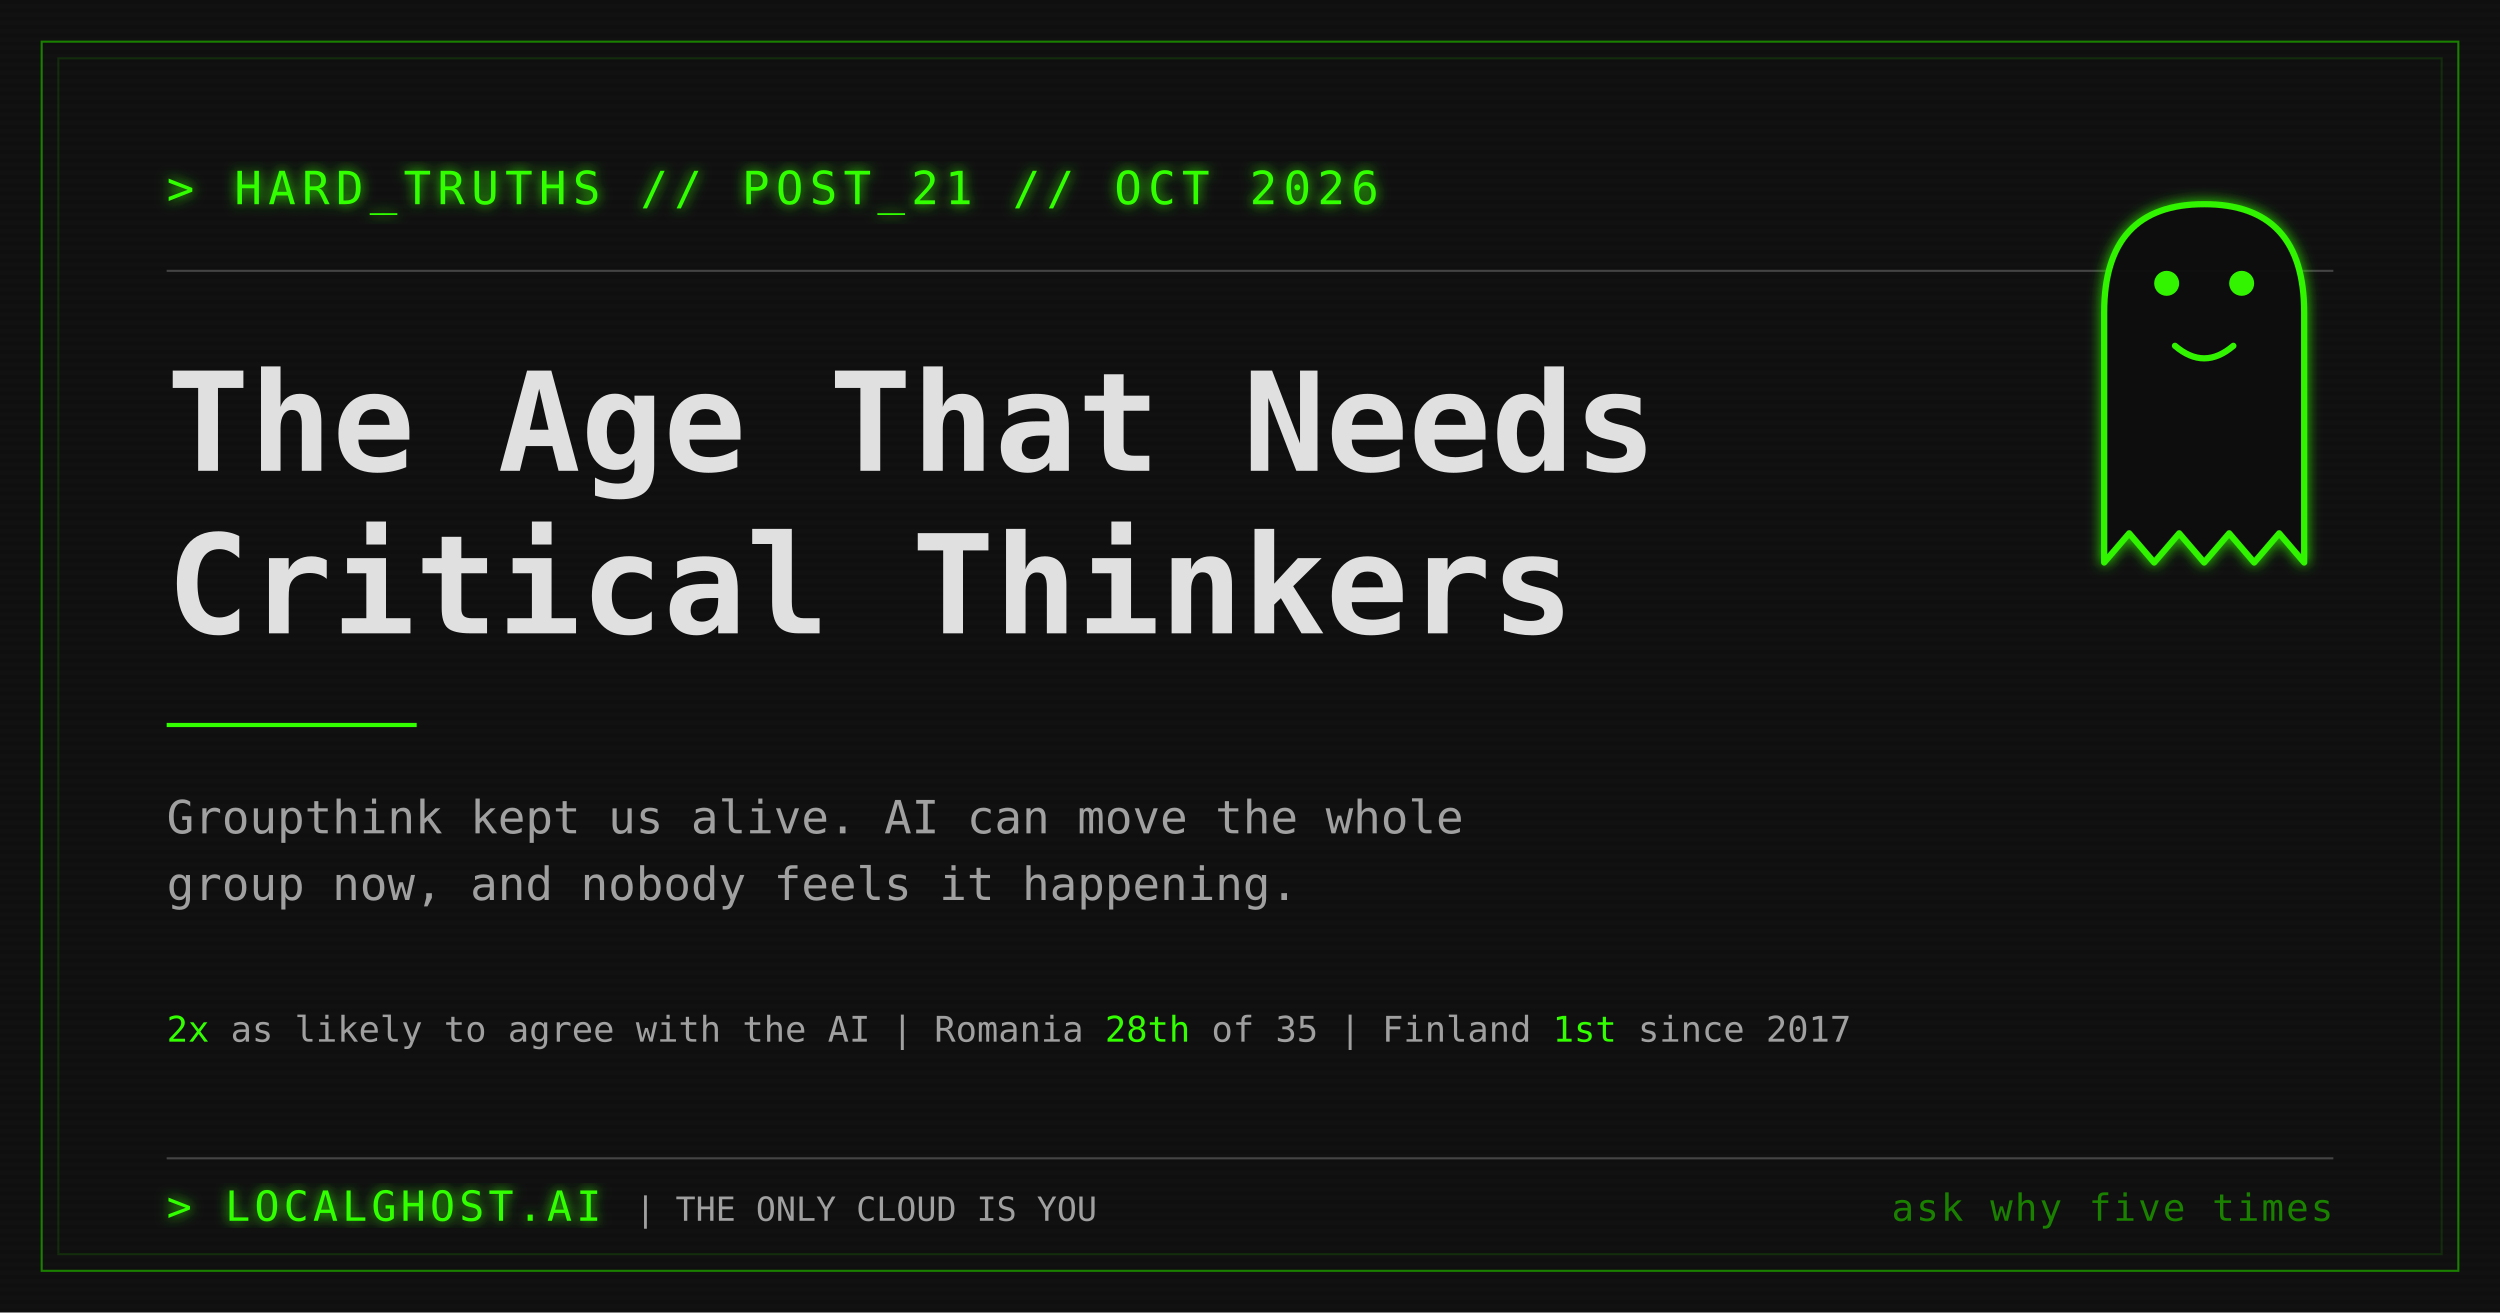
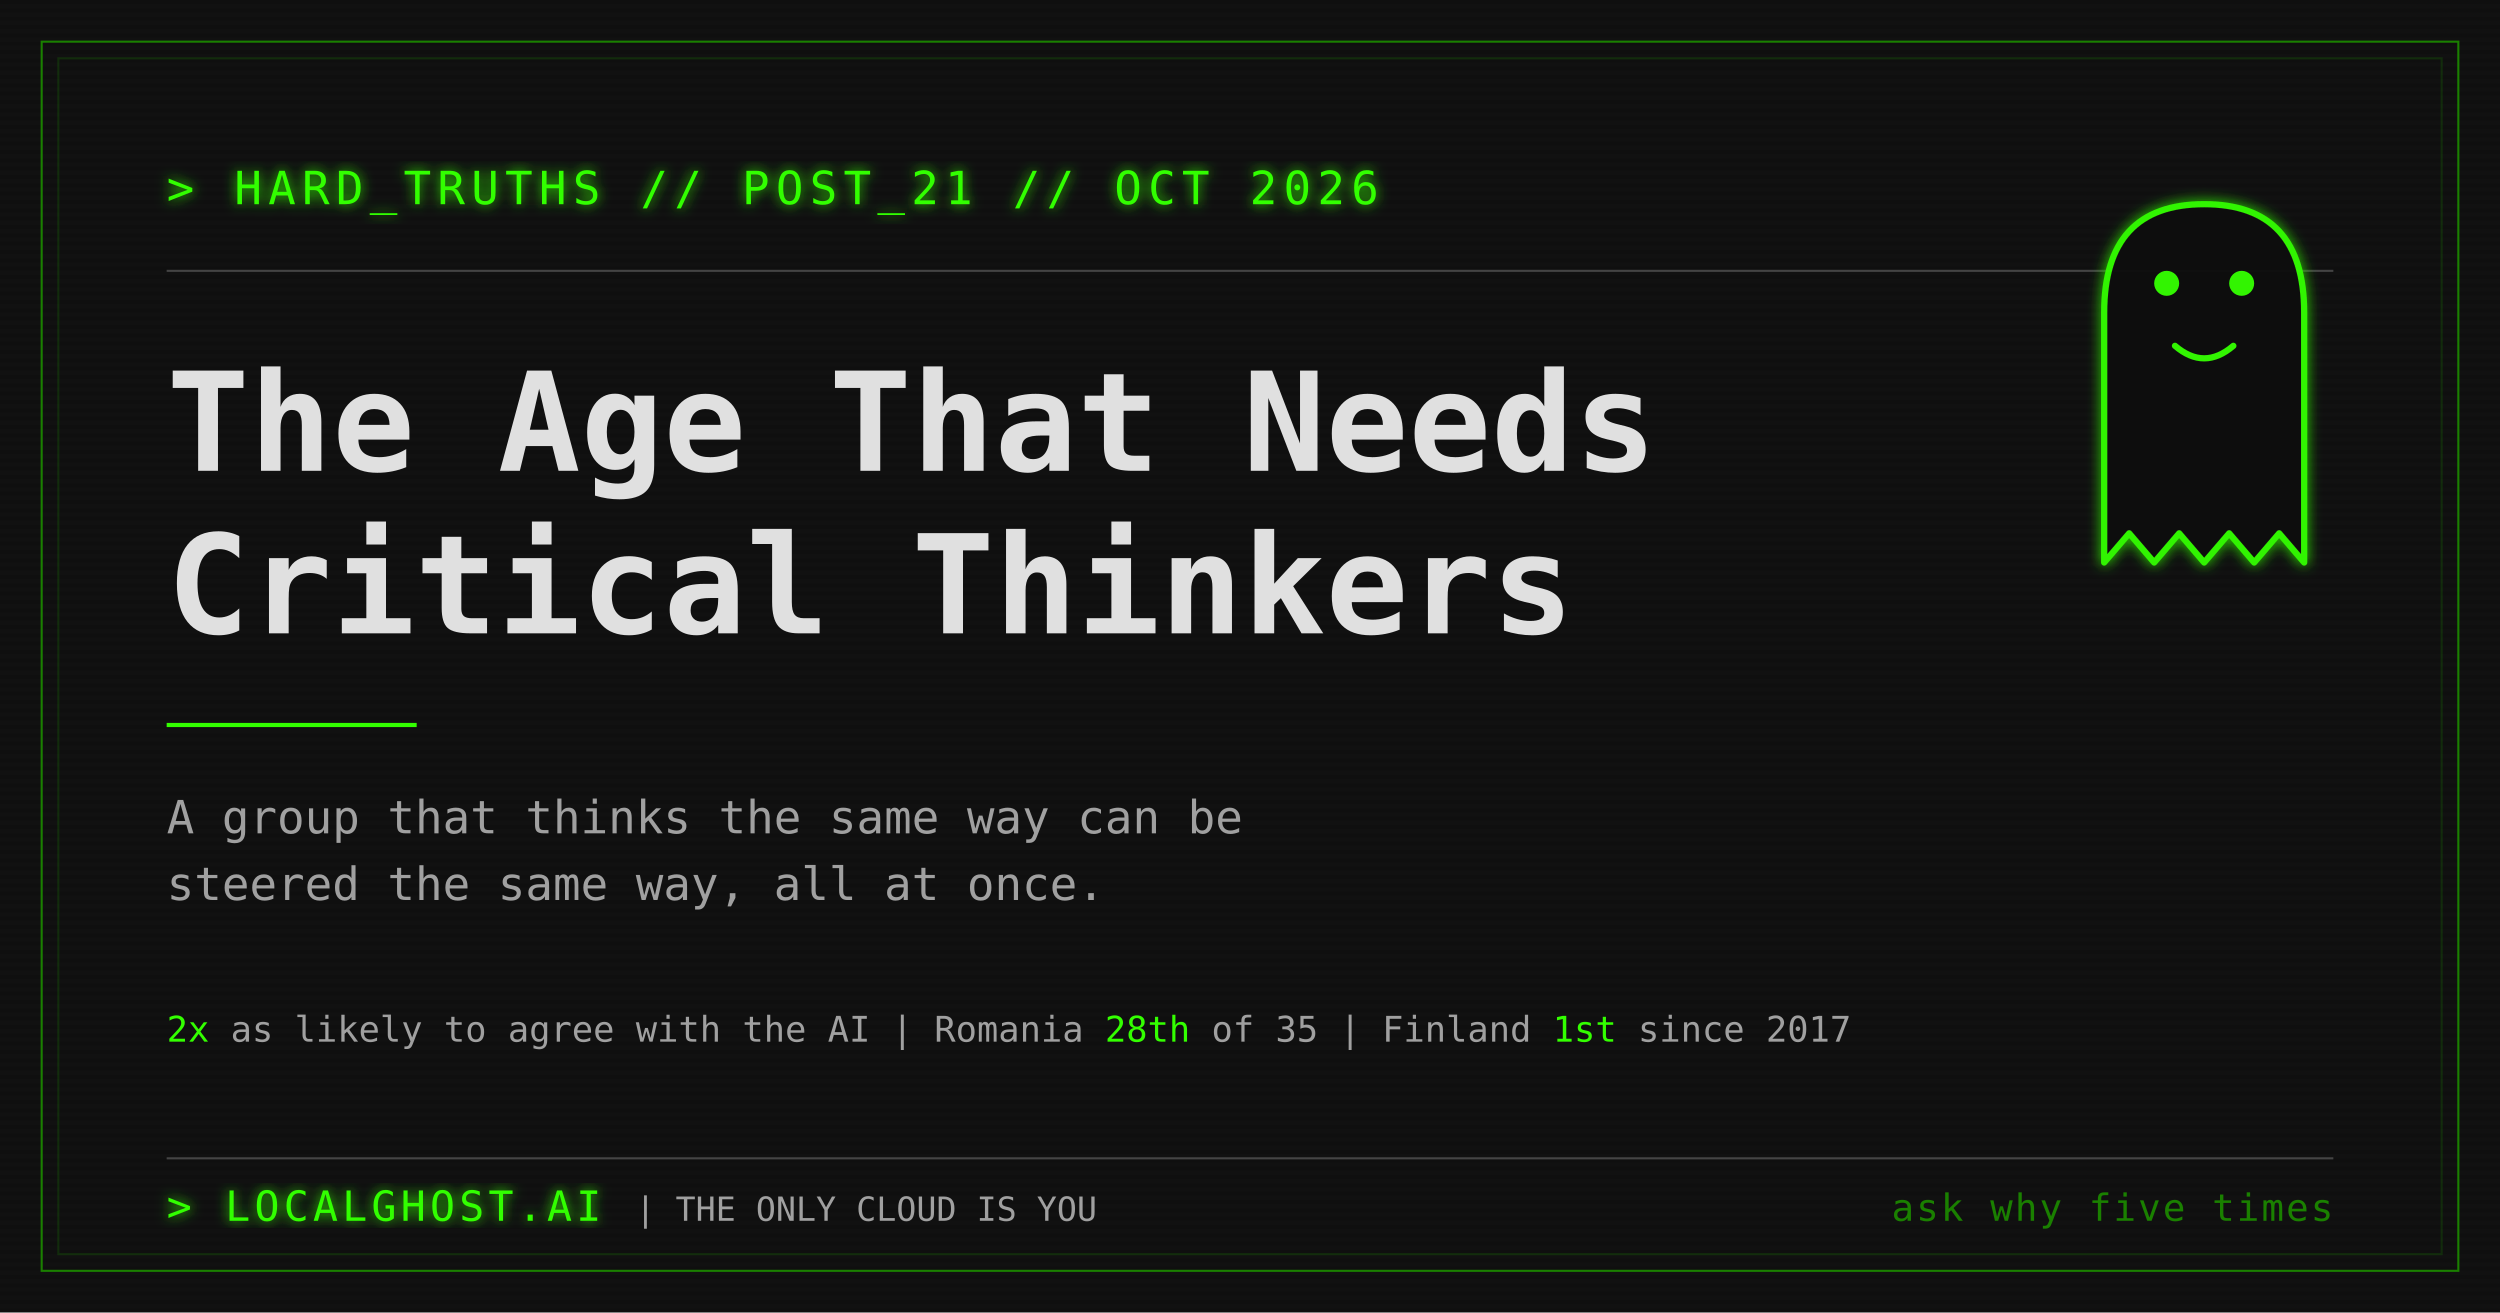
<svg xmlns="http://www.w3.org/2000/svg" width="1200" height="630" viewBox="0 0 1200 630" role="img">
  <defs>
    <pattern id="scanlines" x="0" y="0" width="4" height="4" patternUnits="userSpaceOnUse">
      <rect x="0" y="0" width="4" height="2" fill="#000000" fill-opacity="0.10" />
      <rect x="0" y="2" width="4" height="2" fill="#000000" fill-opacity="0.00" />
    </pattern>
    <filter id="glow" x="-20%" y="-20%" width="140%" height="140%">
      <feGaussianBlur stdDeviation="3" result="blur" />
      <feMerge>
        <feMergeNode in="blur" />
        <feMergeNode in="SourceGraphic" />
      </feMerge>
    </filter>
  </defs>
  <style>
.mono { font-family: 'JetBrains Mono', 'Fira Code', 'SF Mono', 'Menlo', 'Consolas', 'DejaVu Sans Mono', 'Liberation Mono', 'Courier New', monospace; }
.green { fill: #33FF00; }
.dim { fill: #1a8000; }
.text { fill: #E0E0E0; }
.text-dim { fill: #a0a0a0; }
.border { stroke: #1a8000; fill: none; }
.divider { stroke: #444444; fill: none; }
</style>
  <rect x="0" y="0" width="1200" height="630" fill="#111111" />
  <rect x="0" y="0" width="1200" height="630" fill="url(#scanlines)" />
  <rect x="20" y="20" width="1160" height="590" class="border" stroke-width="1" />
  <rect x="28" y="28" width="1144" height="574" stroke="#1a8000" stroke-opacity="0.25" fill="none" stroke-width="1" />
  <text x="80" y="98" class="mono green" font-size="22" font-weight="500" letter-spacing="3" filter="url(#glow)">&gt; HARD_TRUTHS // POST_21 // OCT 2026</text>
  <line x1="80" y1="130" x2="1120" y2="130" class="divider" stroke-width="1" />
  <text x="80" y="226" class="mono text" font-size="66" font-weight="700">The Age That Needs</text>
  <text x="80" y="304" class="mono text" font-size="66" font-weight="700">Critical Thinkers</text>
  <line x1="80" y1="348" x2="200" y2="348" stroke="#33FF00" stroke-width="2" />
-   <text x="80" y="400" class="mono text-dim" font-size="22" font-weight="400">Groupthink kept us alive. AI can move the whole</text>
-   <text x="80" y="432" class="mono text-dim" font-size="22" font-weight="400">group now, and nobody feels it happening.</text>
+   <text x="80" y="400" class="mono text-dim" font-size="22" font-weight="400">A group that thinks the same way can be</text>
+   <text x="80" y="432" class="mono text-dim" font-size="22" font-weight="400">steered the same way, all at once.</text>
  <g class="mono" font-size="17" fill="#a0a0a0">
    <text x="80" y="500">
      <tspan fill="#33ff00">2x</tspan> as likely to agree with the AI  |  Romania <tspan fill="#33ff00">28th</tspan> of 35  |  Finland <tspan fill="#33ff00">1st</tspan> since 2017</text>
  </g>
  <line x1="80" y1="556" x2="1120" y2="556" class="divider" stroke-width="1" />
  <text x="80" y="586" class="mono green" font-size="20" font-weight="500" letter-spacing="2" filter="url(#glow)">&gt; LOCALGHOST.AI</text>
  <text x="305" y="586" class="mono text-dim" font-size="16" font-weight="400">| THE ONLY CLOUD IS YOU</text>
  <text x="1120" y="586" class="mono dim" font-size="18" font-weight="500" text-anchor="end" letter-spacing="1">ask why five times</text>
  <g transform="translate(1010, 150)" opacity="0.95">
    <path d="M 0,0 L 0,120 L 12,106 L 24,120 L 36,106 L 48,120 L 60,106 L 72,120 L 84,106 L 96,120 L 96,0 Q 96,-52 48,-52 Q 0,-52 0,0 Z" fill="#111111" stroke="#33FF00" stroke-width="3" stroke-linejoin="round" filter="url(#glow)" />
    <circle cx="30" cy="-14" r="6" fill="#33FF00" />
    <circle cx="66" cy="-14" r="6" fill="#33FF00" />
    <path d="M 34,16 Q 48,28 62,16" stroke="#33FF00" stroke-width="3" fill="none" stroke-linecap="round" />
  </g>
</svg>
